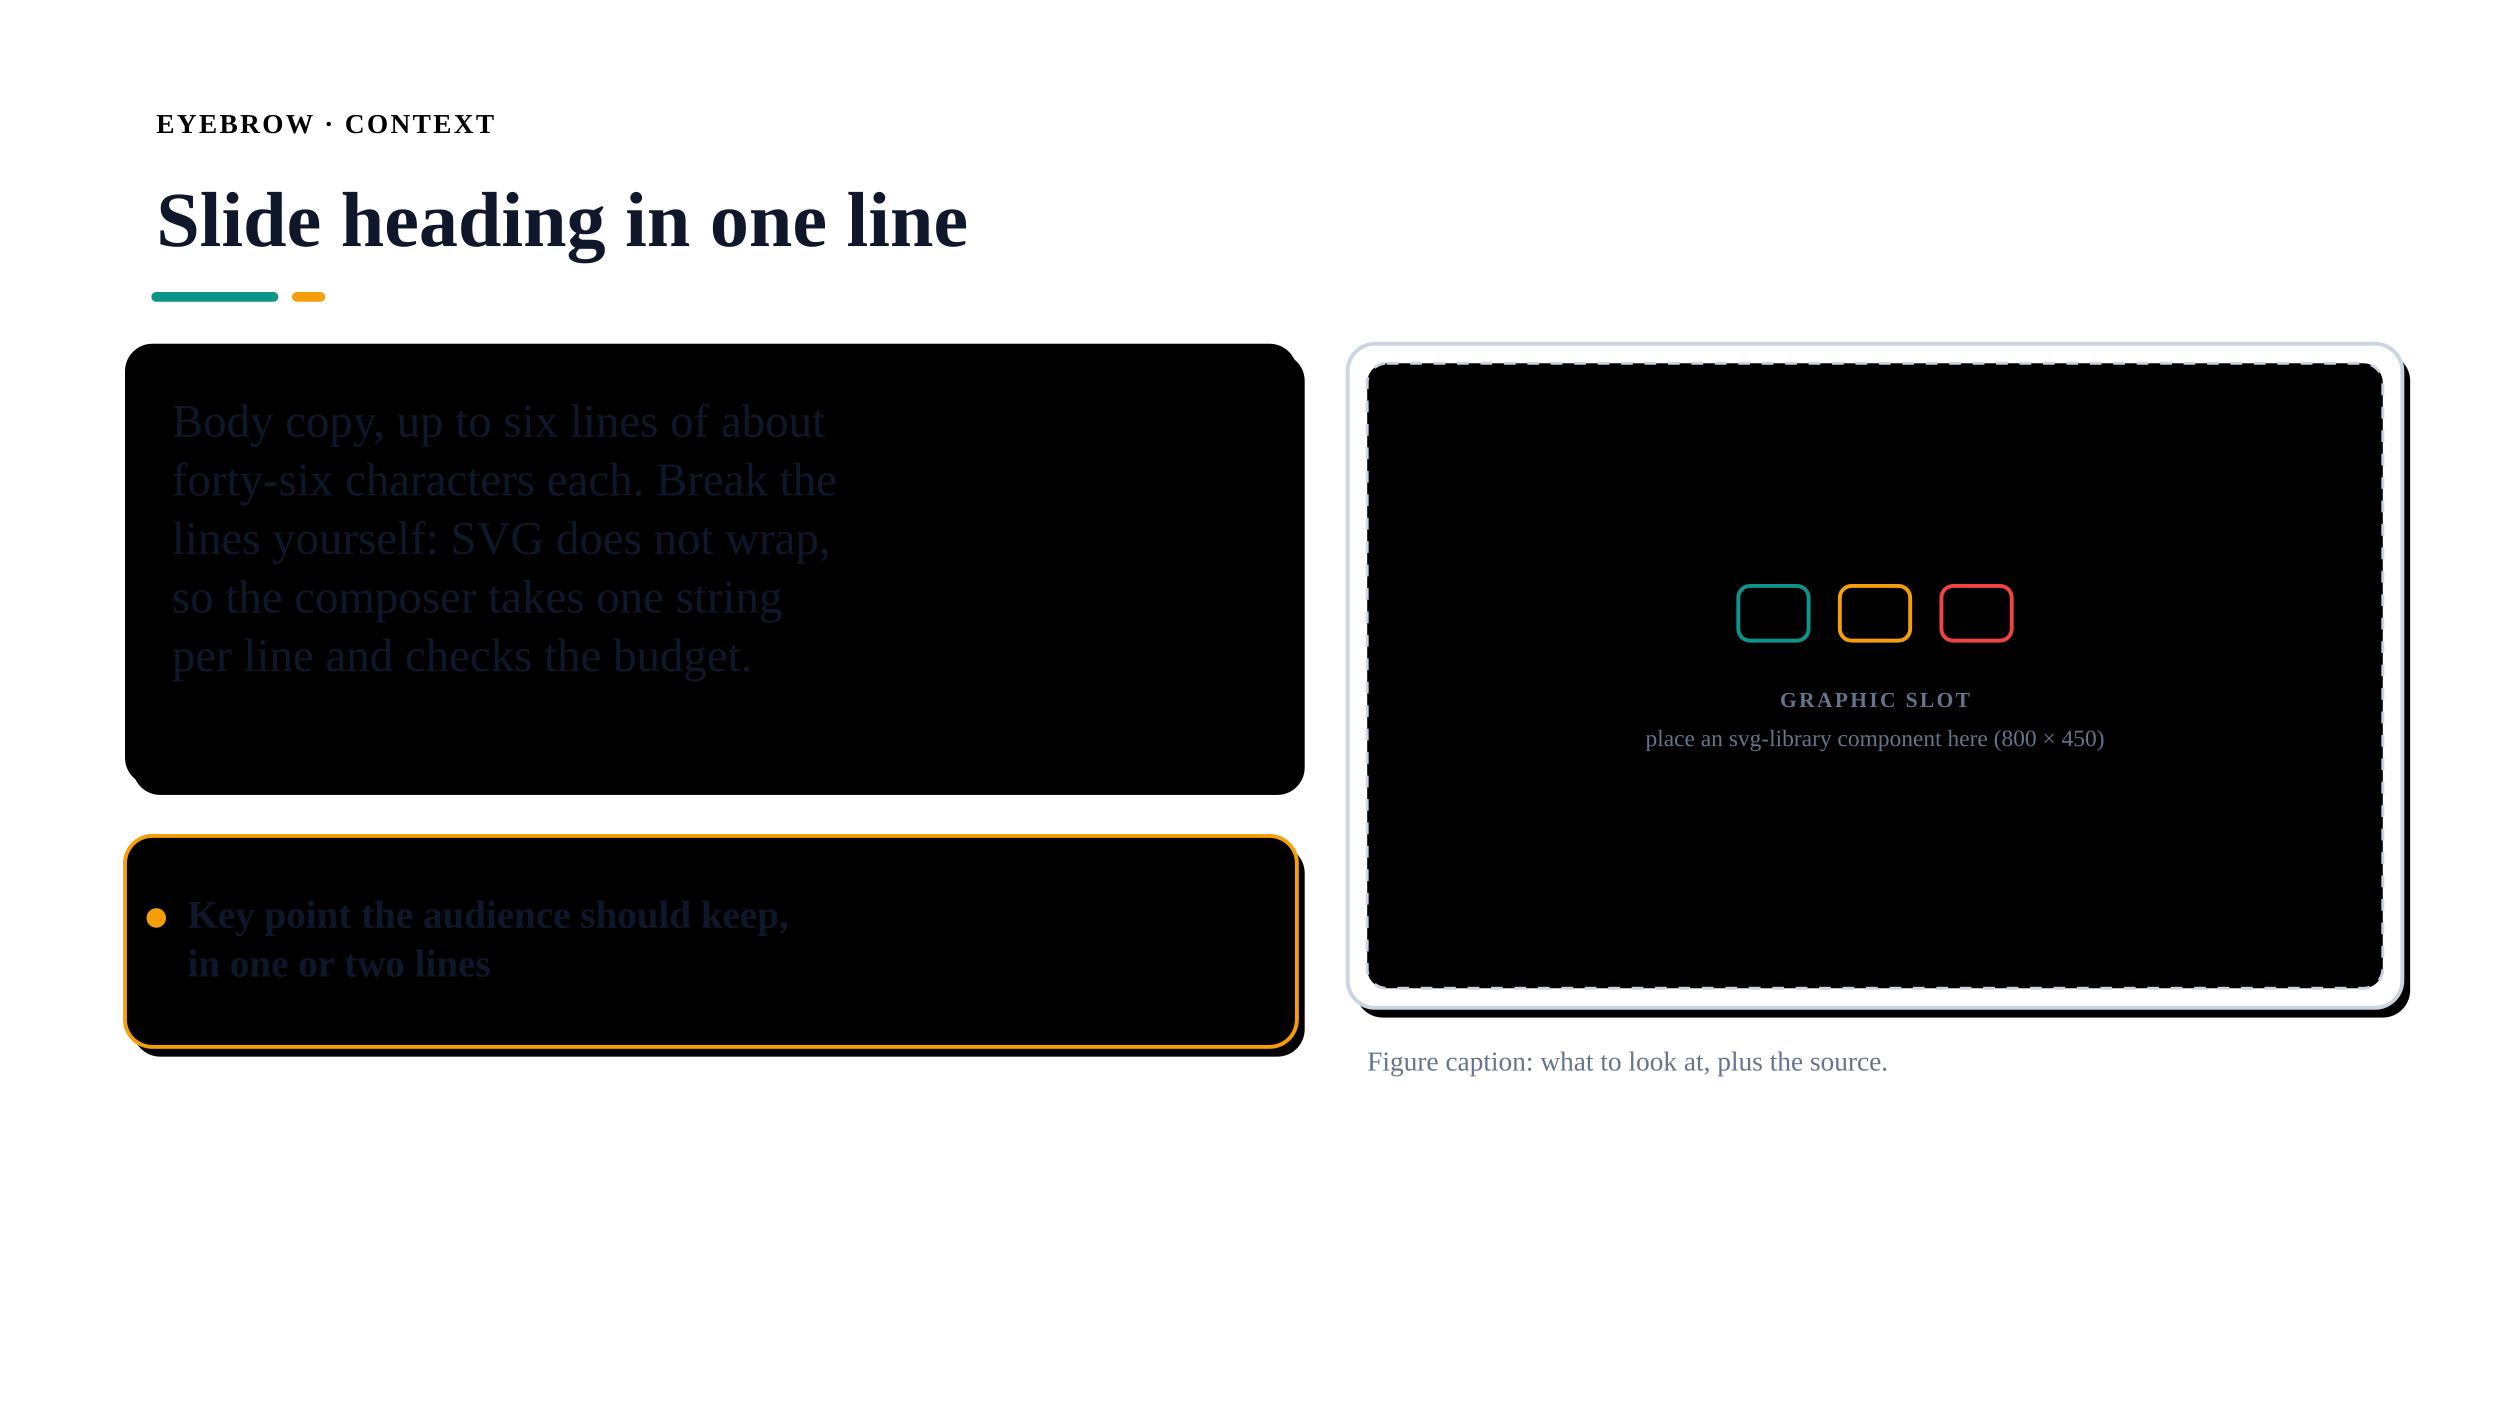
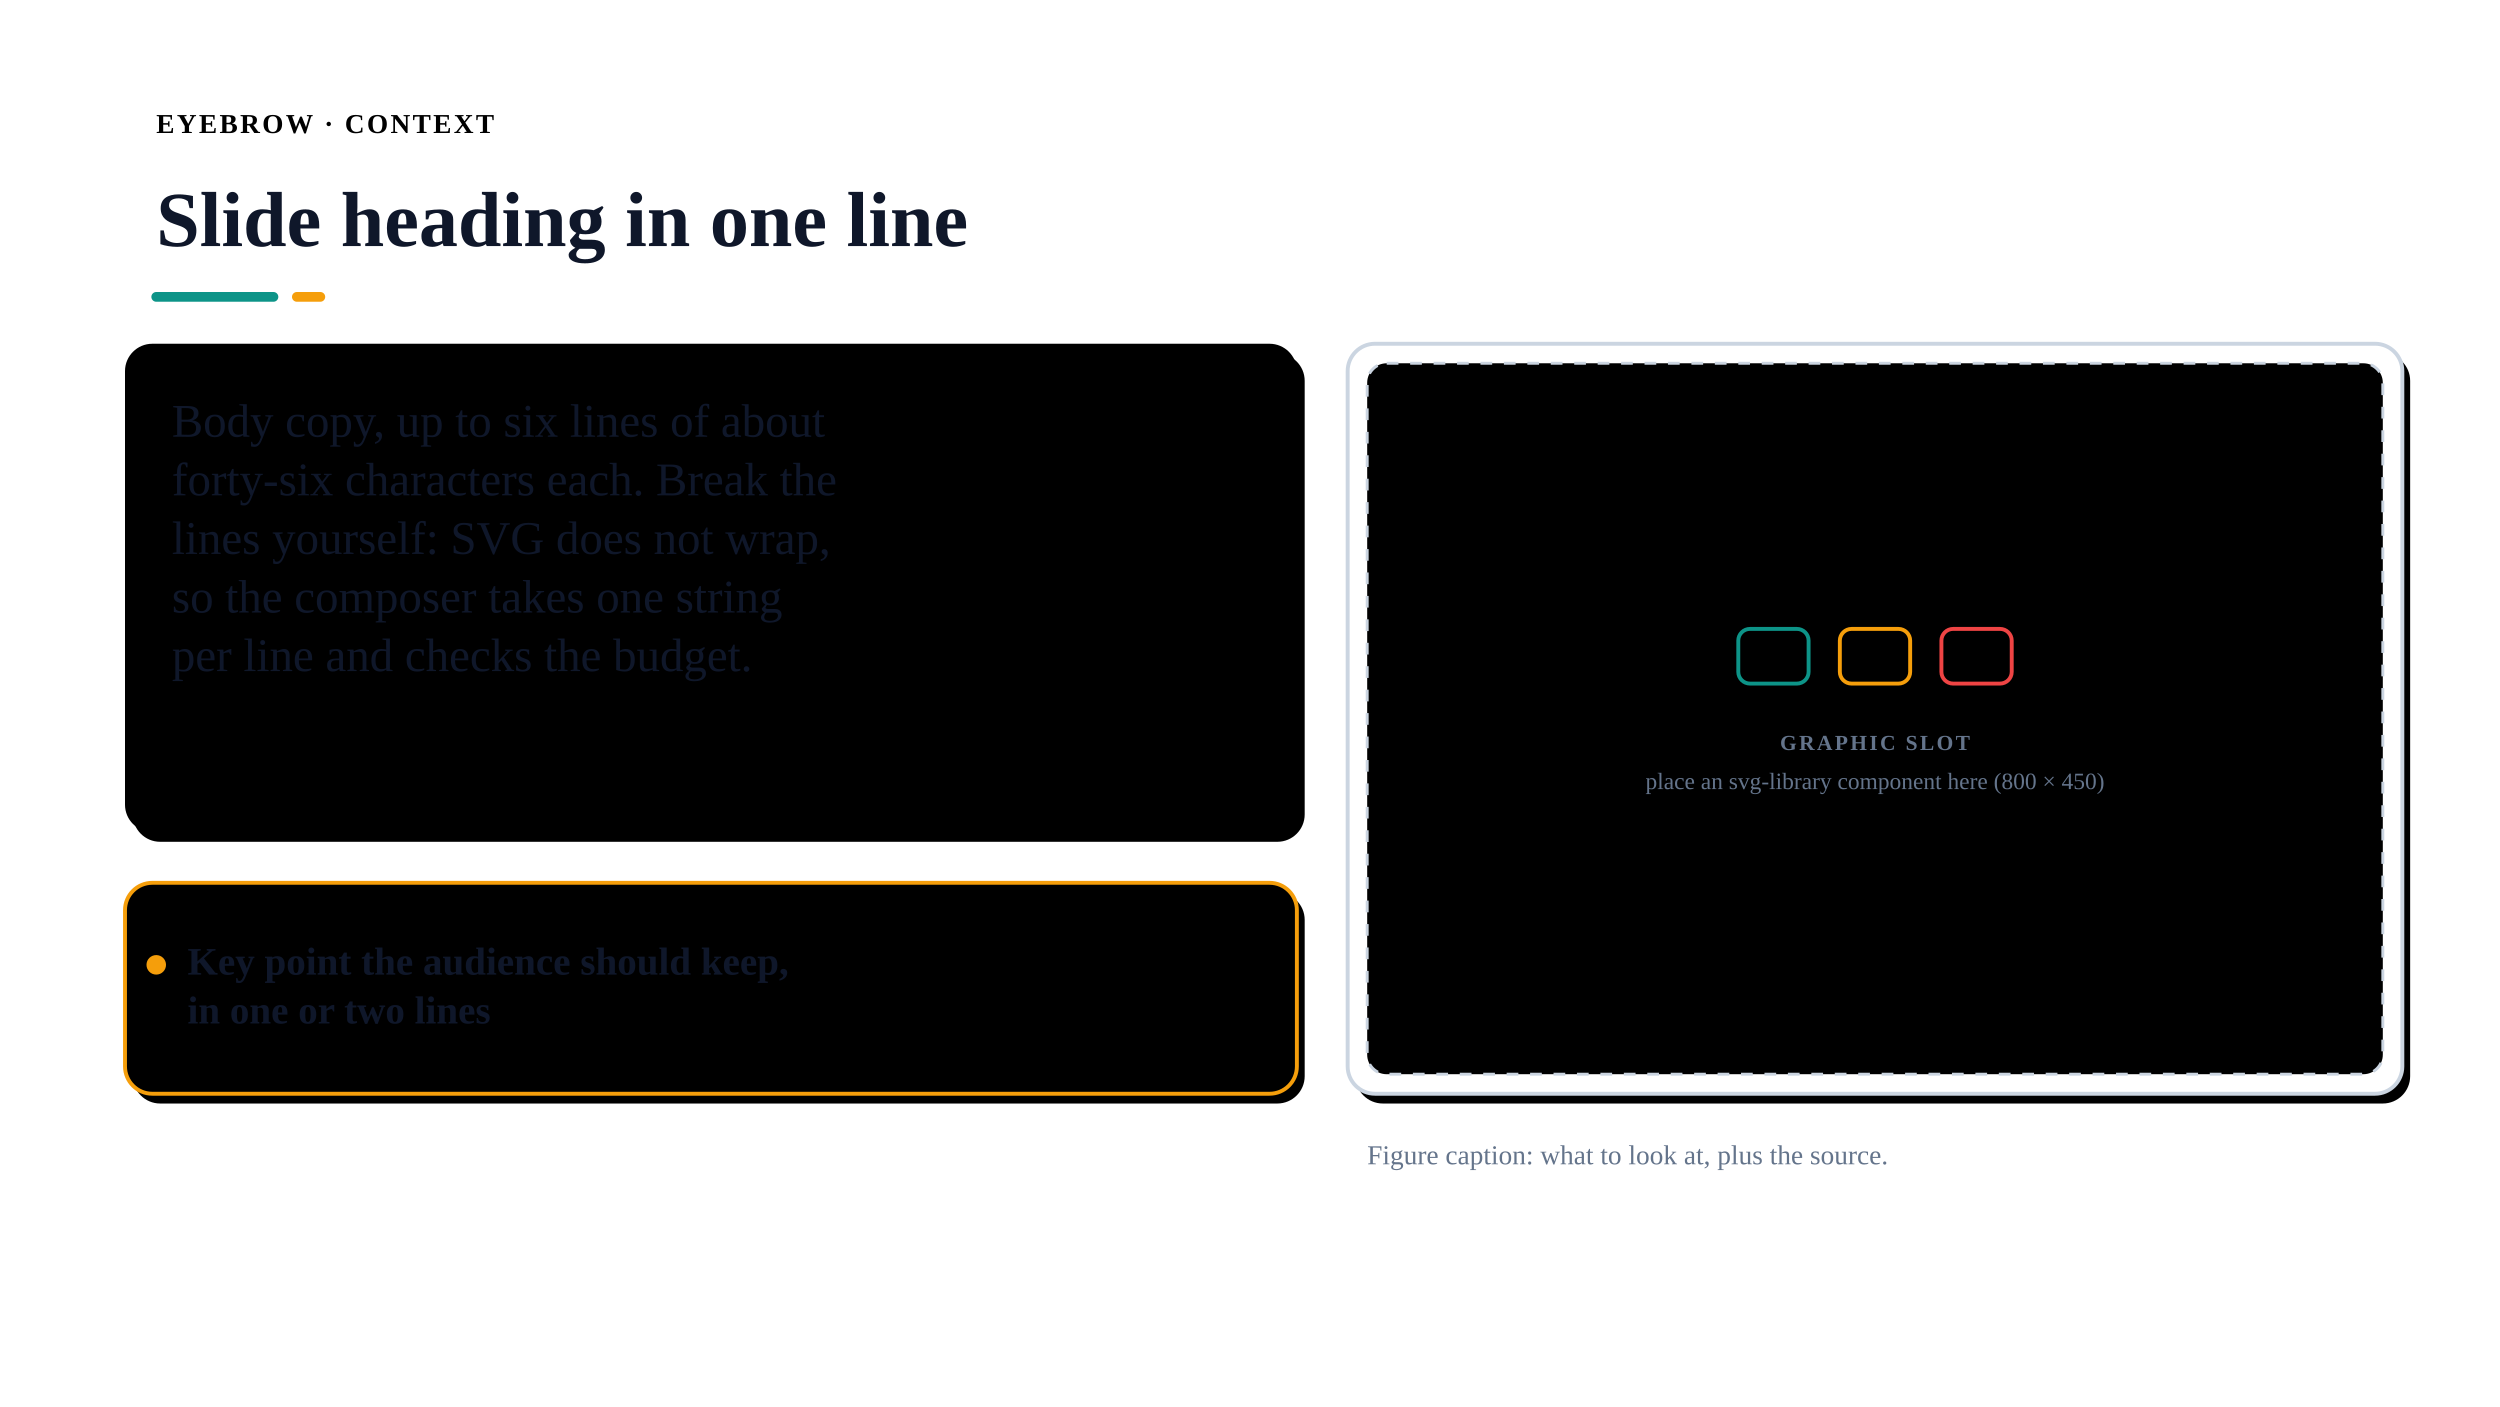
<svg xmlns="http://www.w3.org/2000/svg" viewBox="0 0 1280 720" role="img" aria-label="Two-column content slide with a heading, a body-text card and key-point callout on the left and a framed diagram area with caption on the right" style="width:100%;height:auto">
  <rect x="0" y="0" width="1280" height="720" style="fill:var(--surface,#ffffff)" />
  <g data-slot="eyebrow" data-slot-kind="text" data-slot-box="80 52 700 20" data-slot-font="head" data-slot-weight="700" data-slot-size="14" data-slot-tracking="1.2" data-slot-maxlines="1" data-slot-maxchars="56" data-slot-anchor="start" data-slot-fill="color-mix(in srgb, var(--teal,#0d9488) 70%, var(--text,#0f172a))" data-slot-optional="true">
    <text x="80" y="68.1" text-anchor="start" style="font-family:var(--font-head,ui-sans-serif,system-ui);font-size:14px;font-weight:700;fill:color-mix(in srgb, var(--teal,#0d9488) 70%, var(--text,#0f172a));letter-spacing:1.2px">EYEBROW · CONTEXT</text>
  </g>
  <g data-slot="heading" data-slot-kind="text" data-slot-box="80 80 1120 54" data-slot-font="head" data-slot-weight="700" data-slot-size="40" data-slot-maxlines="1" data-slot-maxchars="48" data-slot-anchor="start" data-slot-fill="var(--text,#0f172a)">
    <text x="80" y="126" text-anchor="start" style="font-family:var(--font-head,ui-sans-serif,system-ui);font-size:40px;font-weight:700;fill:var(--text,#0f172a)">Slide heading in one line</text>
  </g>
  <line x1="80" y1="152" x2="140" y2="152" style="stroke:var(--teal,#0d9488);stroke-width:5" stroke-linecap="round" />
  <line x1="152" y1="152" x2="164" y2="152" style="stroke:var(--amber,#f59e0b);stroke-width:5" stroke-linecap="round" />
-   <rect x="64" y="176" width="600" height="226" rx="14" transform="translate(4 5)" style="fill:color-mix(in srgb, var(--teal,#0d9488) 14%, transparent);stroke:color-mix(in srgb, var(--teal,#0d9488) 35%, transparent);stroke-width:1.5" />
-   <rect x="64" y="176" width="600" height="226" rx="14" style="fill:color-mix(in srgb, var(--teal,#0d9488) 5%, var(--surface,#ffffff));stroke:color-mix(in srgb, var(--teal,#0d9488) 55%, var(--surface,#ffffff));stroke-width:2" />
-   <g data-slot="body" data-slot-kind="text" data-slot-box="88 196 552 186" data-slot-font="sans" data-slot-weight="400" data-slot-size="24" data-slot-maxlines="6" data-slot-maxchars="46" data-slot-anchor="start" data-slot-fill="var(--text,#0f172a)">
+   <rect x="64" y="176" width="600" height="250" rx="14" transform="translate(4 5)" style="fill:color-mix(in srgb, var(--teal,#0d9488) 14%, transparent);stroke:color-mix(in srgb, var(--teal,#0d9488) 35%, transparent);stroke-width:1.5" />
+   <rect x="64" y="176" width="600" height="250" rx="14" style="fill:color-mix(in srgb, var(--teal,#0d9488) 5%, var(--surface,#ffffff));stroke:color-mix(in srgb, var(--teal,#0d9488) 55%, var(--surface,#ffffff));stroke-width:2" />
+   <g data-slot="body" data-slot-kind="text" data-slot-box="88 196 552 210" data-slot-font="sans" data-slot-weight="400" data-slot-size="24" data-slot-maxlines="6" data-slot-maxchars="46" data-slot-anchor="start" data-slot-fill="var(--text,#0f172a)">
    <text x="88" y="223.6" text-anchor="start" style="font-family:var(--font-sans,ui-sans-serif,system-ui);font-size:24px;font-weight:400;fill:var(--text,#0f172a)">Body copy, up to six lines of about</text>
    <text x="88" y="253.6" text-anchor="start" style="font-family:var(--font-sans,ui-sans-serif,system-ui);font-size:24px;font-weight:400;fill:var(--text,#0f172a)">forty-six characters each. Break the</text>
    <text x="88" y="283.6" text-anchor="start" style="font-family:var(--font-sans,ui-sans-serif,system-ui);font-size:24px;font-weight:400;fill:var(--text,#0f172a)">lines yourself: SVG does not wrap,</text>
    <text x="88" y="313.6" text-anchor="start" style="font-family:var(--font-sans,ui-sans-serif,system-ui);font-size:24px;font-weight:400;fill:var(--text,#0f172a)">so the composer takes one string</text>
    <text x="88" y="343.6" text-anchor="start" style="font-family:var(--font-sans,ui-sans-serif,system-ui);font-size:24px;font-weight:400;fill:var(--text,#0f172a)">per line and checks the budget.</text>
  </g>
-   <rect x="64" y="428" width="600" height="108" rx="14" transform="translate(4 5)" style="fill:color-mix(in srgb, var(--amber,#f59e0b) 22%, transparent);stroke:color-mix(in srgb, var(--amber,#f59e0b) 45%, transparent);stroke-width:1.5" />
-   <rect x="64" y="428" width="600" height="108" rx="14" style="fill:color-mix(in srgb, var(--amber,#f59e0b) 12%, var(--surface,#ffffff));stroke:var(--amber,#f59e0b);stroke-width:2" />
-   <circle cx="80" cy="470" r="5" style="fill:var(--amber,#f59e0b)" />
-   <g data-slot="callout" data-slot-kind="text" data-slot-box="96 452 540 60" data-slot-font="head" data-slot-weight="600" data-slot-size="20" data-slot-maxlines="2" data-slot-maxchars="50" data-slot-anchor="start" data-slot-fill="var(--text,#0f172a)" data-slot-optional="true">
-     <text x="96" y="475" text-anchor="start" style="font-family:var(--font-head,ui-sans-serif,system-ui);font-size:20px;font-weight:600;fill:var(--text,#0f172a)">Key point the audience should keep,</text>
-     <text x="96" y="500" text-anchor="start" style="font-family:var(--font-head,ui-sans-serif,system-ui);font-size:20px;font-weight:600;fill:var(--text,#0f172a)">in one or two lines</text>
+   <rect x="64" y="452" width="600" height="108" rx="14" transform="translate(4 5)" style="fill:color-mix(in srgb, var(--amber,#f59e0b) 22%, transparent);stroke:color-mix(in srgb, var(--amber,#f59e0b) 45%, transparent);stroke-width:1.5" />
+   <rect x="64" y="452" width="600" height="108" rx="14" style="fill:color-mix(in srgb, var(--amber,#f59e0b) 12%, var(--surface,#ffffff));stroke:var(--amber,#f59e0b);stroke-width:2" />
+   <circle cx="80" cy="494" r="5" style="fill:var(--amber,#f59e0b)" />
+   <g data-slot="callout" data-slot-kind="text" data-slot-box="96 476 540 60" data-slot-font="head" data-slot-weight="600" data-slot-size="20" data-slot-maxlines="2" data-slot-maxchars="50" data-slot-anchor="start" data-slot-fill="var(--text,#0f172a)" data-slot-optional="true">
+     <text x="96" y="499" text-anchor="start" style="font-family:var(--font-head,ui-sans-serif,system-ui);font-size:20px;font-weight:600;fill:var(--text,#0f172a)">Key point the audience should keep,</text>
+     <text x="96" y="524" text-anchor="start" style="font-family:var(--font-head,ui-sans-serif,system-ui);font-size:20px;font-weight:600;fill:var(--text,#0f172a)">in one or two lines</text>
  </g>
-   <rect x="690" y="176" width="540" height="340" rx="14" transform="translate(4 5)" style="fill:color-mix(in srgb, var(--deep-blue,#2c4a7c) 12%, transparent);stroke:color-mix(in srgb, var(--deep-blue,#2c4a7c) 35%, transparent);stroke-width:1.5" />
-   <rect x="690" y="176" width="540" height="340" rx="14" style="fill:var(--surface,#ffffff);stroke:var(--border-bright,#cbd5e1);stroke-width:2" />
-   <g data-slot="figure" data-slot-kind="graphic" data-slot-box="700 186 520 320">
-     <rect x="700" y="186" width="520" height="320" rx="10" style="fill:color-mix(in srgb, var(--teal,#0d9488) 4%, transparent);stroke:var(--border-bright,#cbd5e1);stroke-width:1.5" stroke-dasharray="6 6" />
-     <rect x="890" y="300" width="36" height="28" rx="6" style="fill:color-mix(in srgb, var(--teal,#0d9488) 16%, var(--surface,#ffffff));stroke:var(--teal,#0d9488);stroke-width:2" />
-     <rect x="942" y="300" width="36" height="28" rx="6" style="fill:color-mix(in srgb, var(--amber,#f59e0b) 16%, var(--surface,#ffffff));stroke:var(--amber,#f59e0b);stroke-width:2" />
-     <rect x="994" y="300" width="36" height="28" rx="6" style="fill:color-mix(in srgb, var(--coral,#ef4444) 16%, var(--surface,#ffffff));stroke:var(--coral,#ef4444);stroke-width:2" />
-     <text x="960" y="362" text-anchor="middle" style="font-family:var(--font-head,ui-sans-serif,system-ui);font-size:11px;font-weight:700;fill:var(--text-muted,#64748b);letter-spacing:1.2px">GRAPHIC SLOT</text>
-     <text x="960" y="382" text-anchor="middle" style="font-family:var(--font-sans,ui-sans-serif,system-ui);font-size:12px;fill:var(--text-muted,#64748b)">place an svg-library component here (800 × 450)</text>
+   <rect x="690" y="176" width="540" height="384" rx="14" transform="translate(4 5)" style="fill:color-mix(in srgb, var(--deep-blue,#2c4a7c) 12%, transparent);stroke:color-mix(in srgb, var(--deep-blue,#2c4a7c) 35%, transparent);stroke-width:1.5" />
+   <rect x="690" y="176" width="540" height="384" rx="14" style="fill:var(--surface,#ffffff);stroke:var(--border-bright,#cbd5e1);stroke-width:2" />
+   <g data-slot="figure" data-slot-kind="graphic" data-slot-box="700 186 520 364">
+     <rect x="700" y="186" width="520" height="364" rx="10" style="fill:color-mix(in srgb, var(--teal,#0d9488) 4%, transparent);stroke:var(--border-bright,#cbd5e1);stroke-width:1.5" stroke-dasharray="6 6" />
+     <rect x="890" y="322" width="36" height="28" rx="6" style="fill:color-mix(in srgb, var(--teal,#0d9488) 16%, var(--surface,#ffffff));stroke:var(--teal,#0d9488);stroke-width:2" />
+     <rect x="942" y="322" width="36" height="28" rx="6" style="fill:color-mix(in srgb, var(--amber,#f59e0b) 16%, var(--surface,#ffffff));stroke:var(--amber,#f59e0b);stroke-width:2" />
+     <rect x="994" y="322" width="36" height="28" rx="6" style="fill:color-mix(in srgb, var(--coral,#ef4444) 16%, var(--surface,#ffffff));stroke:var(--coral,#ef4444);stroke-width:2" />
+     <text x="960" y="384" text-anchor="middle" style="font-family:var(--font-head,ui-sans-serif,system-ui);font-size:11px;font-weight:700;fill:var(--text-muted,#64748b);letter-spacing:1.2px">GRAPHIC SLOT</text>
+     <text x="960" y="404" text-anchor="middle" style="font-family:var(--font-sans,ui-sans-serif,system-ui);font-size:12px;fill:var(--text-muted,#64748b)">place an svg-library component here (800 × 450)</text>
  </g>
-   <g data-slot="caption" data-slot-kind="text" data-slot-box="700 532 520 40" data-slot-font="sans" data-slot-weight="400" data-slot-size="14" data-slot-maxlines="2" data-slot-maxchars="70" data-slot-anchor="start" data-slot-fill="var(--text-muted,#64748b)" data-slot-optional="true">
-     <text x="700" y="548.1" text-anchor="start" style="font-family:var(--font-sans,ui-sans-serif,system-ui);font-size:14px;font-weight:400;fill:var(--text-muted,#64748b)">Figure caption: what to look at, plus the source.</text>
+   <g data-slot="caption" data-slot-kind="text" data-slot-box="700 580 520 40" data-slot-font="sans" data-slot-weight="400" data-slot-size="14" data-slot-maxlines="2" data-slot-maxchars="70" data-slot-anchor="start" data-slot-fill="var(--text-muted,#64748b)" data-slot-optional="true">
+     <text x="700" y="596.1" text-anchor="start" style="font-family:var(--font-sans,ui-sans-serif,system-ui);font-size:14px;font-weight:400;fill:var(--text-muted,#64748b)">Figure caption: what to look at, plus the source.</text>
  </g>
</svg>
